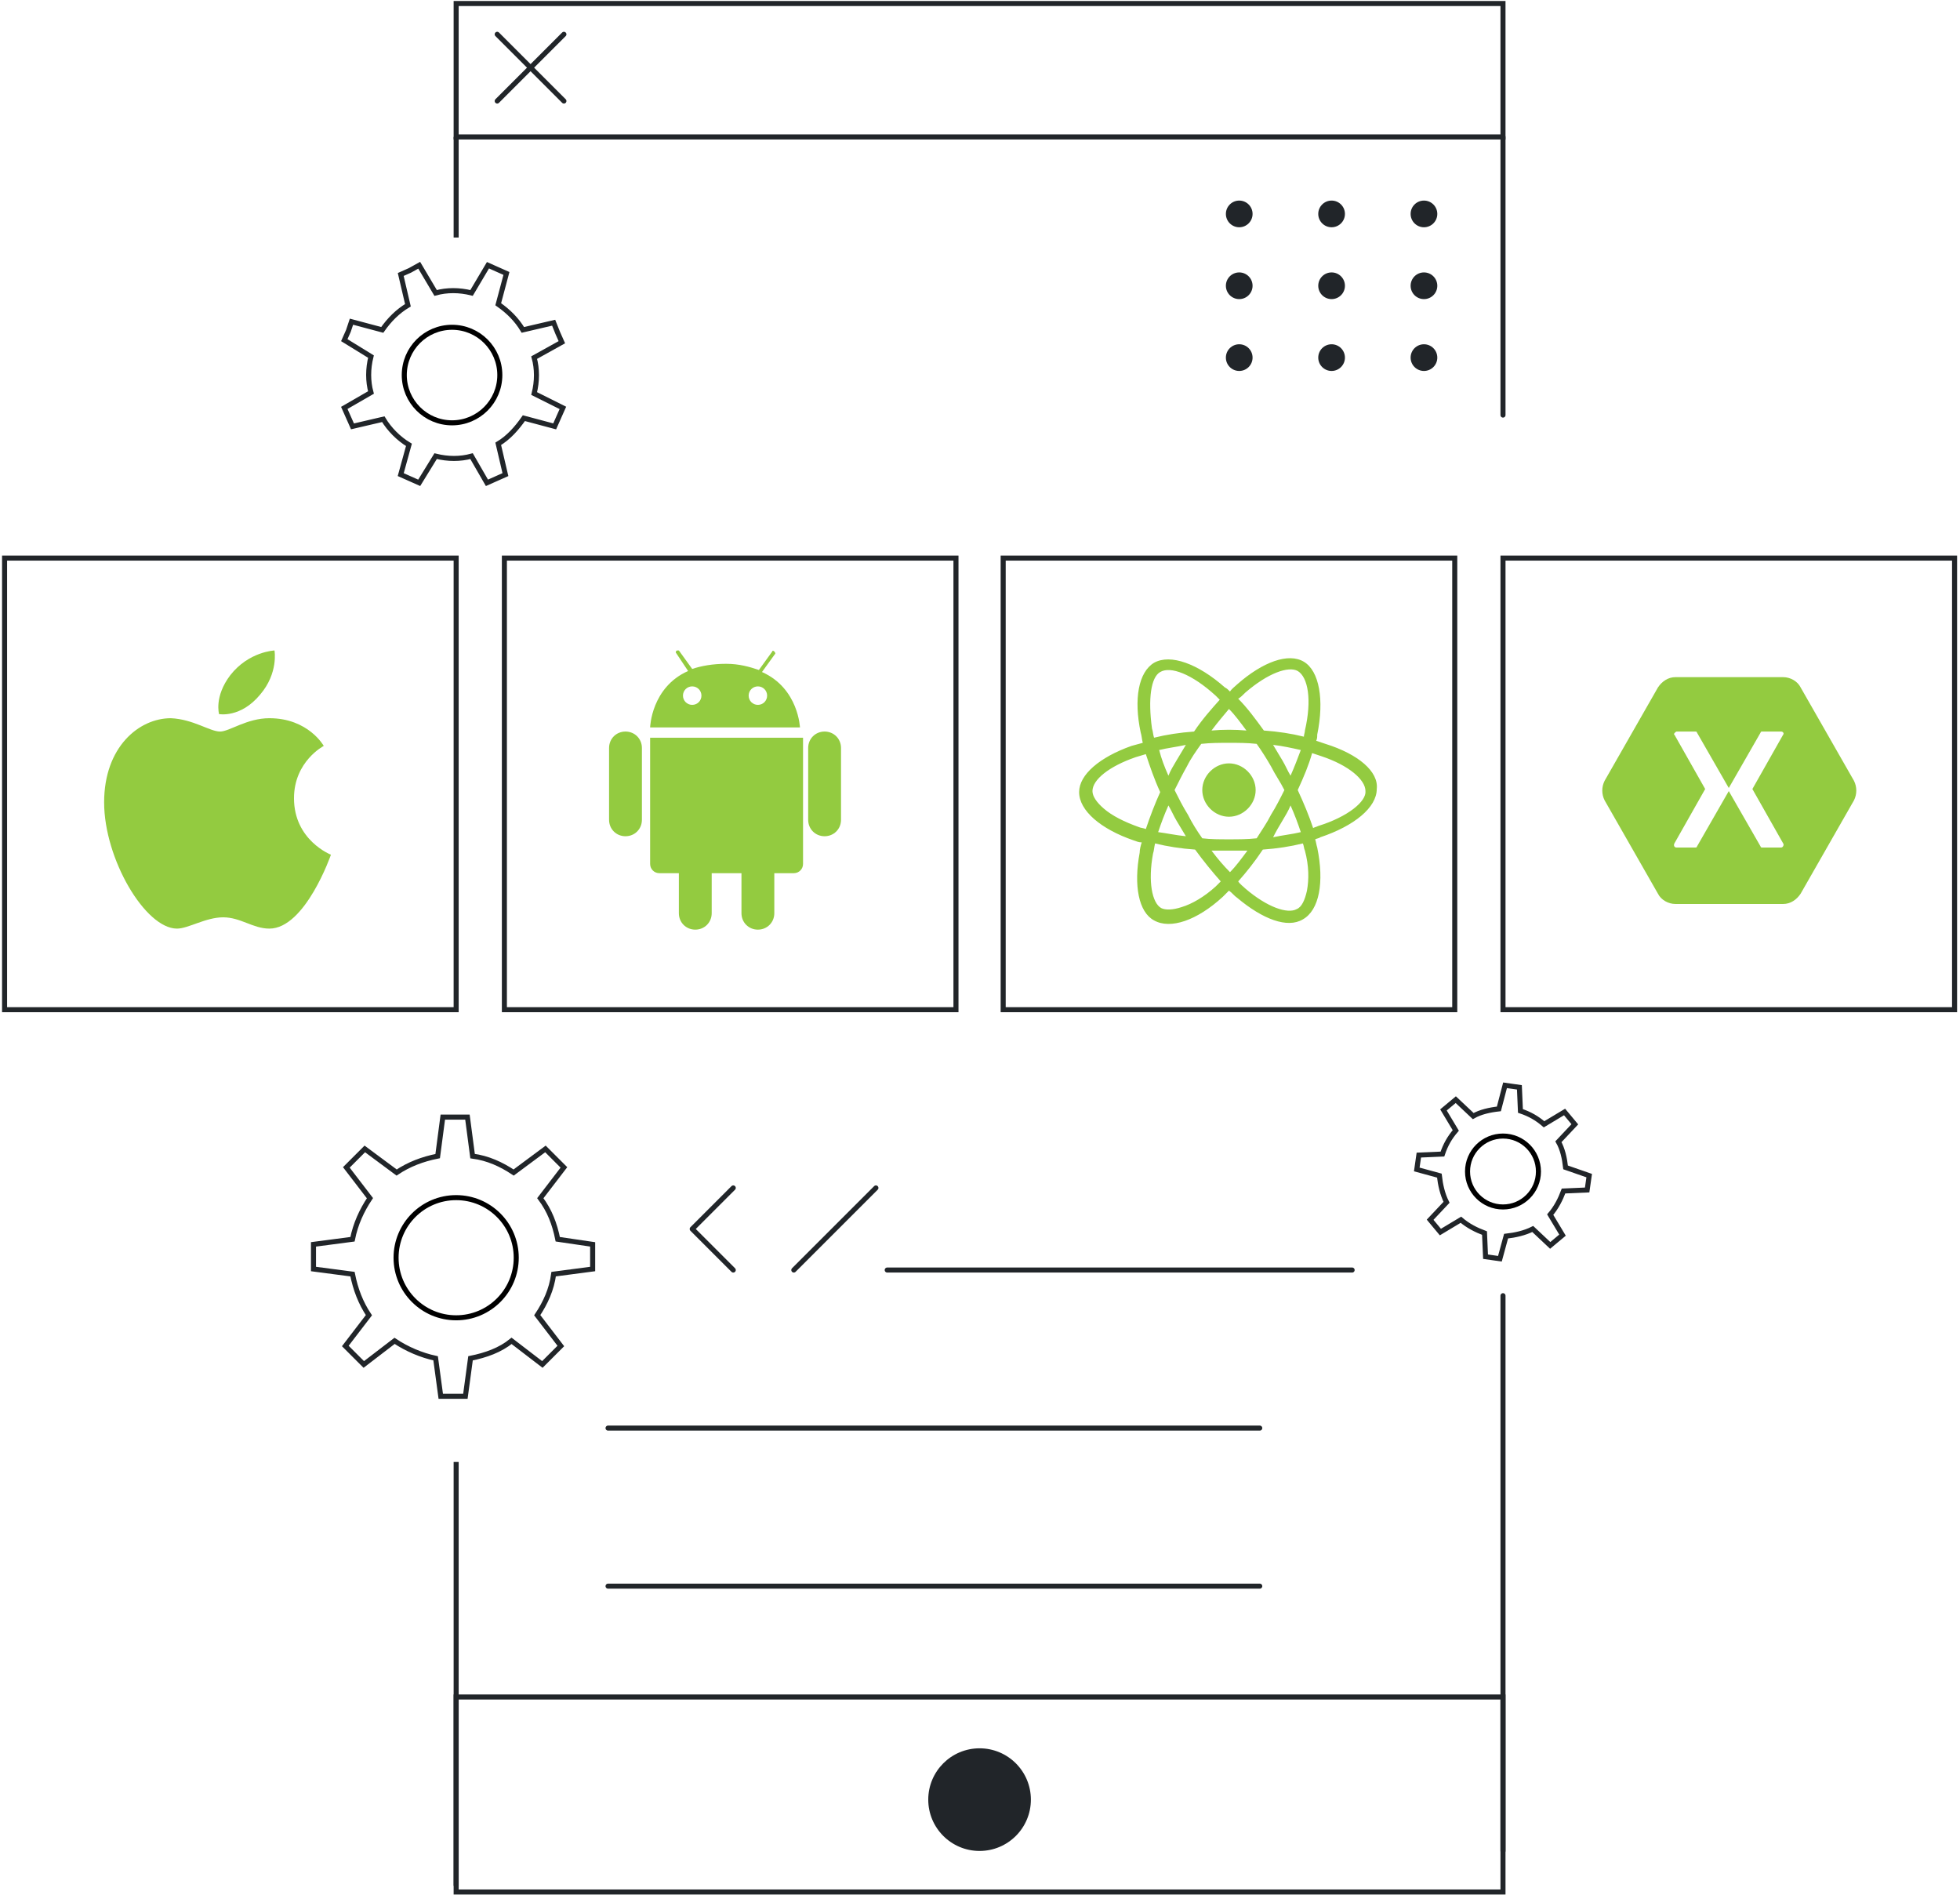
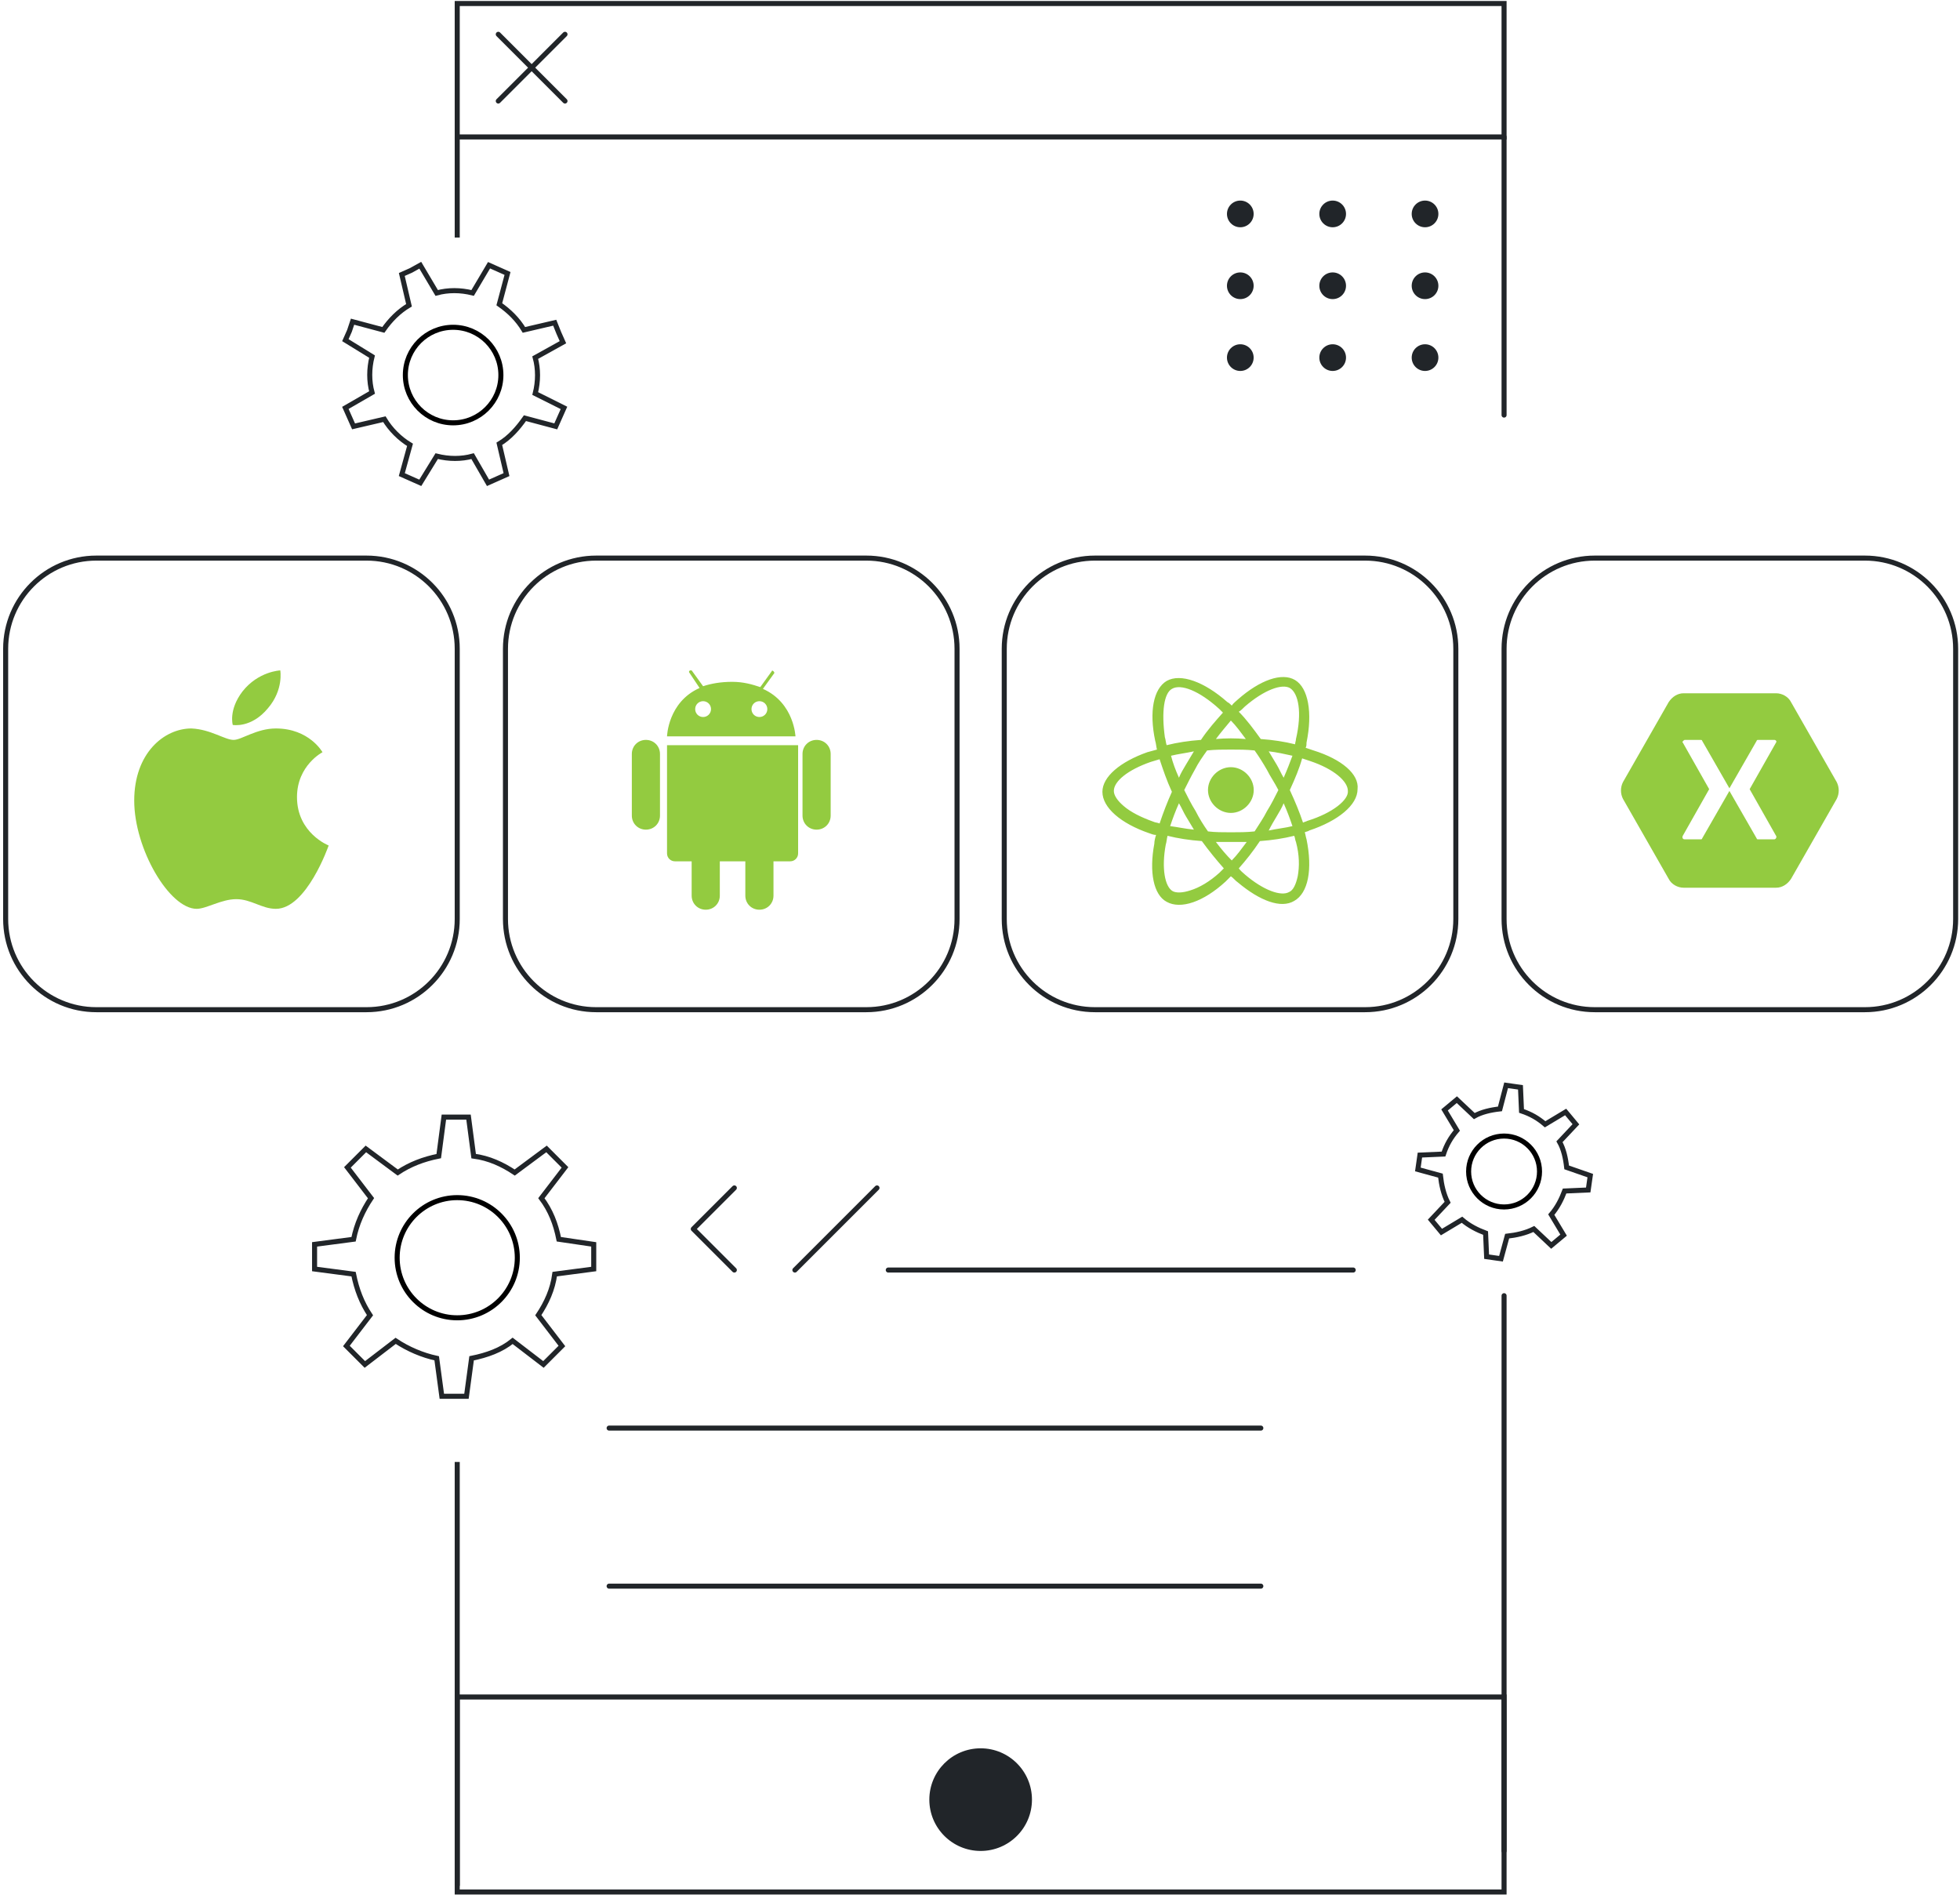
<svg xmlns="http://www.w3.org/2000/svg" width="389" height="376" viewBox="0 0 389 376" fill="none">
-   <path d="M245.949 45.103C247.411 45.103 248.597 43.917 248.597 42.455C248.597 40.992 247.411 39.807 245.949 39.807C244.487 39.807 243.301 40.992 243.301 42.455C243.301 43.917 244.487 45.103 245.949 45.103Z" fill="#212529" />
-   <path d="M264.281 45.103C265.744 45.103 266.929 43.917 266.929 42.455C266.929 40.992 265.744 39.807 264.281 39.807C262.819 39.807 261.633 40.992 261.633 42.455C261.633 43.917 262.819 45.103 264.281 45.103Z" fill="#212529" />
-   <path d="M282.613 45.103C284.075 45.103 285.261 43.917 285.261 42.455C285.261 40.992 284.075 39.807 282.613 39.807C281.15 39.807 279.965 40.992 279.965 42.455C279.965 43.917 281.15 45.103 282.613 45.103Z" fill="#212529" />
-   <path d="M245.948 59.361C247.411 59.361 248.596 58.176 248.596 56.713C248.596 55.251 247.411 54.065 245.948 54.065C244.486 54.065 243.3 55.251 243.3 56.713C243.3 58.176 244.486 59.361 245.948 59.361Z" fill="#212529" />
-   <path d="M264.281 59.361C265.744 59.361 266.929 58.176 266.929 56.713C266.929 55.251 265.744 54.065 264.281 54.065C262.819 54.065 261.633 55.251 261.633 56.713C261.633 58.176 262.819 59.361 264.281 59.361Z" fill="#212529" />
-   <path d="M282.613 59.361C284.075 59.361 285.261 58.176 285.261 56.713C285.261 55.251 284.075 54.065 282.613 54.065C281.15 54.065 279.965 55.251 279.965 56.713C279.965 58.176 281.15 59.361 282.613 59.361Z" fill="#212529" />
-   <path d="M245.948 73.62C247.411 73.62 248.596 72.434 248.596 70.972C248.596 69.509 247.411 68.324 245.948 68.324C244.486 68.324 243.3 69.509 243.3 70.972C243.3 72.434 244.486 73.62 245.948 73.62Z" fill="#212529" />
-   <path d="M264.281 73.62C265.744 73.62 266.929 72.434 266.929 70.972C266.929 69.509 265.744 68.324 264.281 68.324C262.819 68.324 261.633 69.509 261.633 70.972C261.633 72.434 262.819 73.62 264.281 73.62Z" fill="#212529" />
-   <path d="M282.613 73.62C284.075 73.62 285.261 72.434 285.261 70.972C285.261 69.509 284.075 68.324 282.613 68.324C281.15 68.324 279.965 69.509 279.965 70.972C279.965 72.434 281.15 73.62 282.613 73.62Z" fill="#212529" />
-   <path d="M145.529 235.758L137.382 243.906L145.529 252.053" stroke="#212529" stroke-miterlimit="10" stroke-linecap="round" stroke-linejoin="round" />
-   <path d="M120.679 314.79H250.023" stroke="#212529" stroke-miterlimit="10" stroke-linecap="round" />
-   <path d="M120.679 283.422H250.023" stroke="#212529" stroke-miterlimit="10" stroke-linecap="round" />
-   <path d="M176.083 252.053H268.355" stroke="#212529" stroke-miterlimit="10" stroke-linecap="round" />
-   <path d="M173.842 235.758L157.547 252.053" stroke="#212529" stroke-miterlimit="10" stroke-linecap="round" />
-   <path d="M298.297 0.698H90.532V27.178H298.297V0.698Z" stroke="#212529" stroke-miterlimit="10" />
-   <path d="M298.297 336.789H90.532V375.49H298.297V336.789Z" stroke="#212529" stroke-miterlimit="10" />
-   <path d="M90.532 290.144V374.268" stroke="#212529" stroke-miterlimit="10" />
-   <path d="M98.68 6.809L111.92 20.049" stroke="#212529" stroke-miterlimit="10" stroke-linecap="round" />
-   <path d="M111.92 6.809L98.68 20.049" stroke="#212529" stroke-miterlimit="10" stroke-linecap="round" />
-   <path d="M194.415 367.343C200.04 367.343 204.599 362.783 204.599 357.158C204.599 351.533 200.04 346.973 194.415 346.973C188.79 346.973 184.23 351.533 184.23 357.158C184.23 362.783 188.79 367.343 194.415 367.343Z" fill="#212529" />
-   <path d="M298.298 367.342V257.146" stroke="#212529" stroke-miterlimit="10" stroke-linecap="round" />
-   <path d="M90.532 27.178V47.14" stroke="#212529" stroke-miterlimit="10" />
-   <path d="M298.298 82.378V27.178" stroke="#212529" stroke-miterlimit="10" stroke-linecap="round" />
-   <path d="M90.532 110.761H0.908V200.385H90.532V110.761Z" stroke="#212529" stroke-miterlimit="10" />
-   <path d="M189.73 110.761H100.105V200.385H189.73V110.761Z" stroke="#212529" stroke-miterlimit="10" />
-   <path d="M288.724 110.761H199.1V200.385H288.724V110.761Z" stroke="#212529" stroke-miterlimit="10" />
-   <path d="M387.922 110.761H298.298V200.385H387.922V110.761Z" stroke="#212529" stroke-miterlimit="10" />
-   <path fill-rule="evenodd" clip-rule="evenodd" d="M45.72 133.982C49.387 129.297 54.479 129.093 54.479 129.093C54.479 129.093 55.294 133.574 51.627 137.852C47.757 142.537 43.48 141.722 43.48 141.722C43.48 141.722 42.461 138.259 45.72 133.982Z" fill="#93CB40" />
-   <path fill-rule="evenodd" clip-rule="evenodd" d="M43.683 145.185C45.517 145.185 48.979 142.537 53.461 142.537C61.201 142.537 64.256 148.036 64.256 148.036C64.256 148.036 58.349 151.092 58.349 158.425C58.349 166.776 65.682 169.628 65.682 169.628C65.682 169.628 60.59 184.293 53.461 184.293C50.202 184.293 47.757 182.053 44.294 182.053C40.832 182.053 37.369 184.293 35.128 184.293C28.814 184.293 20.666 170.442 20.666 159.239C20.666 148.24 27.592 142.537 33.906 142.537C38.387 142.74 41.647 145.185 43.683 145.185Z" fill="#93CB40" />
-   <path d="M151.232 133.37L153.88 129.704C153.88 129.704 153.88 129.5 153.677 129.297C153.473 129.093 153.269 129.093 153.269 129.297L150.621 132.963C148.788 132.352 146.751 131.741 144.103 131.741C141.455 131.741 139.215 132.148 137.381 132.759L134.733 129.093C134.733 129.093 134.53 129.093 134.326 129.093C134.122 129.297 134.122 129.297 134.122 129.5L136.567 133.167C129.234 136.426 129.03 144.37 129.03 144.37H158.769C158.769 144.573 158.565 136.629 151.232 133.37ZM137.381 139.889C136.363 139.889 135.548 139.074 135.548 138.055C135.548 137.037 136.363 136.222 137.381 136.222C138.4 136.222 139.215 137.037 139.215 138.055C139.215 139.074 138.4 139.889 137.381 139.889ZM150.418 139.889C149.399 139.889 148.584 139.074 148.584 138.055C148.584 137.037 149.399 136.222 150.418 136.222C151.436 136.222 152.251 137.037 152.251 138.055C152.251 139.074 151.436 139.889 150.418 139.889ZM163.657 145.184C161.824 145.184 160.398 146.61 160.398 148.444V162.702C160.398 164.535 161.824 165.961 163.657 165.961C165.491 165.961 166.917 164.535 166.917 162.702V148.444C166.917 146.61 165.491 145.184 163.657 145.184ZM124.141 145.184C122.308 145.184 120.882 146.61 120.882 148.444V162.702C120.882 164.535 122.308 165.961 124.141 165.961C125.975 165.961 127.4 164.535 127.4 162.702V148.444C127.4 146.61 125.975 145.184 124.141 145.184ZM129.03 158.628V171.461C129.03 172.479 129.845 173.294 130.863 173.294H134.733V181.238C134.733 183.071 136.159 184.497 137.992 184.497C139.826 184.497 141.251 183.071 141.251 181.238V173.294H147.159V181.238C147.159 183.071 148.584 184.497 150.418 184.497C152.251 184.497 153.677 183.071 153.677 181.238V173.294H157.547C158.565 173.294 159.38 172.479 159.38 171.461V158.628V146.407H129.03V158.628Z" fill="#93CB40" />
-   <path d="M263.059 147.629C262.448 147.425 261.837 147.222 261.226 147.018C261.429 146.61 261.429 146.203 261.429 145.796C262.855 138.87 261.837 133.167 258.781 131.334C255.726 129.5 250.634 131.334 245.542 135.815C245.134 136.222 244.523 136.63 244.116 137.241C243.708 136.833 243.505 136.63 243.097 136.426C237.801 131.741 232.302 129.704 229.043 131.537C225.987 133.371 224.969 138.667 226.395 145.388C226.598 145.999 226.598 146.611 226.802 147.425C225.987 147.629 225.376 147.833 224.561 148.036C218.247 150.277 214.173 153.74 214.173 157.202C214.173 160.869 218.451 164.535 224.969 166.776C225.58 166.98 225.987 167.183 226.598 167.183C226.395 167.794 226.191 168.609 226.191 169.22C224.969 175.738 225.987 181.034 229.043 182.664C232.302 184.497 237.598 182.664 242.69 177.979C243.097 177.572 243.505 177.164 243.912 176.757C244.523 177.164 244.93 177.775 245.542 178.183C250.634 182.46 255.522 184.293 258.578 182.46C261.837 180.627 262.855 175.127 261.429 168.202C261.226 167.591 261.226 167.183 261.022 166.572C261.429 166.369 261.837 166.369 262.041 166.165C268.762 163.924 273.244 160.258 273.244 156.591C273.651 153.129 269.577 149.666 263.059 147.629ZM247.171 137.444C251.652 133.574 255.726 132.148 257.559 133.167C259.596 134.389 260.411 138.87 258.985 144.981C258.985 145.388 258.781 145.796 258.781 146.203C256.337 145.592 253.689 145.185 250.838 144.981C249.208 142.74 247.578 140.5 245.745 138.667C246.153 138.463 246.764 137.852 247.171 137.444ZM231.894 159.85C232.505 160.869 232.913 161.887 233.524 162.906C234.135 163.924 234.746 164.943 235.357 165.961C233.32 165.757 231.487 165.35 229.857 165.146C230.468 163.313 231.079 161.684 231.894 159.85ZM231.894 153.943C231.079 152.11 230.468 150.481 230.061 148.851C231.691 148.444 233.524 148.24 235.357 147.833C234.746 148.851 234.135 149.87 233.524 150.888C232.913 151.906 232.302 152.925 231.894 153.943ZM233.116 156.795C233.931 155.166 234.746 153.536 235.561 152.11C236.375 150.481 237.394 149.055 238.412 147.629C240.246 147.425 242.079 147.425 243.912 147.425C245.745 147.425 247.578 147.425 249.412 147.629C250.43 149.055 251.449 150.684 252.263 152.11C253.078 153.74 254.097 155.166 254.911 156.795C254.097 158.425 253.282 160.054 252.263 161.684C251.449 163.313 250.43 164.739 249.412 166.369C247.578 166.572 245.745 166.572 243.912 166.572C242.079 166.572 240.246 166.572 238.616 166.369C237.598 164.943 236.579 163.313 235.764 161.684C234.746 160.054 233.931 158.425 233.116 156.795ZM254.504 162.906C255.115 161.887 255.726 160.869 256.134 159.85C256.948 161.684 257.559 163.313 258.17 165.146C256.541 165.554 254.504 165.757 252.671 166.165C253.282 164.943 253.893 163.924 254.504 162.906ZM256.134 153.943C255.522 152.925 255.115 151.906 254.504 150.888C253.893 149.87 253.282 148.851 252.671 147.833C254.504 148.036 256.337 148.444 258.17 148.851C257.559 150.481 256.948 152.11 256.134 153.943ZM243.912 140.703C245.134 141.926 246.153 143.351 247.375 144.981C245.134 144.777 242.69 144.777 240.449 144.981C241.671 143.351 242.894 141.926 243.912 140.703ZM230.265 133.371C232.302 132.148 236.579 133.778 241.264 138.055C241.468 138.259 241.875 138.667 242.079 138.87C240.449 140.703 238.616 142.74 236.987 145.185C234.135 145.388 231.487 145.796 229.043 146.407C228.839 145.796 228.839 145.185 228.635 144.574C227.82 138.667 228.431 134.389 230.265 133.371ZM227.413 164.535C227.006 164.332 226.395 164.332 225.987 164.128C223.136 163.109 220.691 161.887 219.062 160.462C217.636 159.239 216.821 158.017 216.821 156.999C216.821 154.758 220.08 152.11 225.376 150.277C225.987 150.073 226.802 149.87 227.413 149.666C228.228 152.11 229.043 154.554 230.265 157.202C229.246 159.443 228.228 162.091 227.413 164.535ZM241.264 175.942C239.023 177.979 236.579 179.405 234.542 180.016C232.709 180.627 231.283 180.627 230.468 180.22C228.635 179.201 227.82 174.924 228.839 169.424C229.043 168.813 229.043 168.202 229.246 167.387C231.691 167.998 234.339 168.405 237.19 168.609C238.82 170.85 240.653 173.09 242.282 174.924C241.875 175.331 241.468 175.738 241.264 175.942ZM244.116 173.09C242.894 171.868 241.671 170.442 240.449 168.813C241.671 168.813 242.69 168.813 243.912 168.813C245.134 168.813 246.356 168.813 247.578 168.813C246.356 170.442 245.338 171.868 244.116 173.09ZM259.393 176.757C258.985 178.59 258.374 180.016 257.356 180.423C255.522 181.442 251.449 180.016 247.171 176.349C246.764 175.942 246.153 175.535 245.745 174.924C247.375 173.09 249.004 171.053 250.634 168.609C253.486 168.405 256.134 167.998 258.578 167.387C258.781 167.794 258.781 168.405 258.985 168.813C259.8 171.868 259.8 174.516 259.393 176.757ZM261.633 163.924C261.226 164.128 261.022 164.128 260.615 164.332C259.8 161.887 258.781 159.443 257.559 156.795C258.781 154.147 259.8 151.703 260.411 149.462C261.022 149.666 261.633 149.87 262.244 150.073C267.744 151.906 271.003 154.758 271.003 156.999C271.207 159.036 267.54 162.091 261.633 163.924ZM243.912 162.091C246.764 162.091 249.208 159.647 249.208 156.795C249.208 153.943 246.764 151.499 243.912 151.499C241.06 151.499 238.616 153.943 238.616 156.795C238.616 159.647 241.06 162.091 243.912 162.091Z" fill="#93CB40" />
-   <path d="M332.518 134.389C331.092 134.389 329.87 135.204 329.055 136.426L318.463 154.962C317.852 156.184 317.852 157.61 318.463 158.832L329.055 177.368C329.666 178.59 331.092 179.405 332.518 179.405H353.905C355.331 179.405 356.553 178.59 357.368 177.368L367.96 158.832C368.571 157.61 368.571 156.184 367.96 154.962L357.368 136.426C356.757 135.204 355.331 134.389 353.905 134.389H332.518ZM332.721 145.185H336.388C336.591 145.185 336.795 145.185 336.795 145.388L343.11 156.388V156.591V156.388L349.424 145.388C349.424 145.185 349.628 145.185 349.831 145.185H353.498C353.905 145.185 354.109 145.592 353.905 145.796L347.795 156.591L353.905 167.387C354.109 167.591 353.905 168.202 353.498 168.202H349.831C349.628 168.202 349.424 168.202 349.424 167.998L343.11 156.999V156.795V156.999L336.795 167.998C336.795 168.202 336.591 168.202 336.388 168.202H332.721C332.314 168.202 332.11 167.794 332.314 167.387L338.425 156.591L332.314 145.796C332.11 145.796 332.314 145.388 332.721 145.185Z" fill="#93CB40" />
-   <path d="M110.697 245.943C110.086 242.887 109.068 240.239 107.235 237.795L111.919 231.684L110.086 229.851L108.253 228.018L101.939 232.703C99.494 231.073 96.846 229.851 93.791 229.444L92.772 221.703H90.328H87.884L86.865 229.444C83.81 230.055 81.162 231.073 78.718 232.703L72.403 228.018L70.57 229.851L68.737 231.684L73.422 237.795C71.792 240.239 70.57 242.887 69.959 245.943L62.219 246.961V249.405V251.85L69.959 252.868C70.57 255.924 71.588 258.571 73.218 261.016L68.533 267.127L70.366 268.96L72.2 270.793L78.31 266.108C80.755 267.738 83.606 268.96 86.458 269.571L87.477 277.107H89.921H92.365L93.383 269.571C96.439 268.96 99.291 267.941 101.531 266.108L107.642 270.793L109.475 268.96L111.308 267.127L106.623 261.016C108.253 258.571 109.475 255.924 109.883 252.868L117.623 251.85V249.405V246.961L110.697 245.943Z" stroke="#212529" stroke-miterlimit="10" />
-   <path d="M102.457 249.609C102.457 256.195 97.118 261.534 90.532 261.534C83.946 261.534 78.607 256.195 78.607 249.609C78.607 243.023 83.946 237.684 90.532 237.684C97.118 237.684 102.457 243.023 102.457 249.609Z" stroke="black" />
-   <path d="M106.013 78.101C106.624 75.657 106.624 73.212 106.013 70.972L111.512 67.916L110.698 66.083L109.883 64.046L103.772 65.472C102.55 63.435 100.92 61.806 98.883 60.38L100.513 54.269L98.68 53.454L96.847 52.639L93.588 58.139C91.143 57.528 88.699 57.528 86.458 58.139L83.199 52.639L81.366 53.658L79.533 54.473L80.959 60.584C78.922 61.806 77.292 63.435 75.866 65.472L69.756 63.843L69.145 65.676L68.33 67.509L73.626 70.768C73.015 73.212 73.015 75.657 73.626 77.897L68.33 80.953L69.145 82.786L69.959 84.619L76.07 83.193C77.292 85.23 79.126 87.063 81.162 88.285L79.533 94.193L81.366 95.007L83.199 95.822L86.458 90.526C88.903 91.137 91.347 91.137 93.588 90.526L96.643 95.822L98.476 95.007L100.309 94.193L98.883 88.082C100.92 86.86 102.55 85.026 103.976 82.99L110.087 84.619L110.901 82.786L111.716 80.953L106.013 78.101Z" stroke="#212529" stroke-miterlimit="10" />
-   <path d="M99.199 74.434C99.199 79.671 94.954 83.915 89.718 83.915C84.481 83.915 80.237 79.671 80.237 74.434C80.237 69.198 84.481 64.954 89.718 64.954C94.954 64.954 99.199 69.198 99.199 74.434Z" stroke="black" />
-   <path d="M310.722 231.684C310.519 229.851 310.111 228.018 309.297 226.592L312.556 223.129L311.537 221.907L310.519 220.685L306.445 223.129C305.019 221.907 303.593 221.092 301.76 220.481L301.556 215.796L300.131 215.593L298.705 215.389L297.483 220.074C295.649 220.277 293.816 220.685 292.39 221.5L288.928 218.241L287.705 219.259L286.483 220.278L288.928 224.351C287.705 225.777 286.891 227.203 286.28 229.036L281.595 229.24L281.391 230.666L281.187 232.092L285.668 233.314C285.872 235.147 286.28 236.98 287.094 238.61L283.835 242.072L284.854 243.295L285.872 244.517L289.946 242.072C291.372 243.295 293.001 244.109 294.631 244.72L294.835 249.405L296.26 249.609L297.686 249.813L298.908 245.332C300.742 245.128 302.575 244.72 304.204 243.906L307.667 247.165L308.889 246.146L310.111 245.128L307.667 241.054C308.889 239.628 309.704 237.999 310.315 236.369L315 236.165L315.204 234.74L315.407 233.314L310.722 231.684Z" stroke="#212529" stroke-miterlimit="10" />
-   <path d="M305.334 232.499C305.334 236.385 302.184 239.536 298.297 239.536C294.411 239.536 291.261 236.385 291.261 232.499C291.261 228.613 294.411 225.462 298.297 225.462C302.184 225.462 305.334 228.613 305.334 232.499Z" stroke="black" />
+   <path d="M246.163 45.103C247.625 45.103 248.811 43.917 248.811 42.455C248.811 40.992 247.625 39.807 246.163 39.807C244.7 39.807 243.515 40.992 243.515 42.455C243.515 43.917 244.7 45.103 246.163 45.103Z" fill="#212529" />
+   <path d="M264.495 45.103C265.958 45.103 267.143 43.917 267.143 42.455C267.143 40.992 265.958 39.807 264.495 39.807C263.033 39.807 261.847 40.992 261.847 42.455C261.847 43.917 263.033 45.103 264.495 45.103Z" fill="#212529" />
+   <path d="M282.827 45.103C284.289 45.103 285.475 43.917 285.475 42.455C285.475 40.992 284.289 39.807 282.827 39.807C281.364 39.807 280.179 40.992 280.179 42.455C280.179 43.917 281.364 45.103 282.827 45.103Z" fill="#212529" />
+   <path d="M246.162 59.361C247.625 59.361 248.81 58.176 248.81 56.713C248.81 55.251 247.625 54.065 246.162 54.065C244.7 54.065 243.514 55.251 243.514 56.713C243.514 58.176 244.7 59.361 246.162 59.361Z" fill="#212529" />
+   <path d="M264.495 59.361C265.958 59.361 267.143 58.176 267.143 56.713C267.143 55.251 265.958 54.065 264.495 54.065C263.033 54.065 261.847 55.251 261.847 56.713C261.847 58.176 263.033 59.361 264.495 59.361Z" fill="#212529" />
+   <path d="M282.827 59.361C284.289 59.361 285.475 58.176 285.475 56.713C285.475 55.251 284.289 54.065 282.827 54.065C281.364 54.065 280.179 55.251 280.179 56.713C280.179 58.176 281.364 59.361 282.827 59.361Z" fill="#212529" />
+   <path d="M246.162 73.62C247.625 73.62 248.81 72.434 248.81 70.972C248.81 69.509 247.625 68.324 246.162 68.324C244.7 68.324 243.514 69.509 243.514 70.972C243.514 72.434 244.7 73.62 246.162 73.62Z" fill="#212529" />
+   <path d="M264.495 73.62C265.958 73.62 267.143 72.434 267.143 70.972C267.143 69.509 265.958 68.324 264.495 68.324C263.033 68.324 261.847 69.509 261.847 70.972C261.847 72.434 263.033 73.62 264.495 73.62Z" fill="#212529" />
+   <path d="M282.827 73.62C284.289 73.62 285.475 72.434 285.475 70.972C285.475 69.509 284.289 68.324 282.827 68.324C281.364 68.324 280.179 69.509 280.179 70.972C280.179 72.434 281.364 73.62 282.827 73.62Z" fill="#212529" />
+   <path d="M145.743 235.758L137.596 243.906L145.743 252.053" stroke="#212529" stroke-miterlimit="10" stroke-linecap="round" stroke-linejoin="round" />
+   <path d="M120.893 314.79H250.237" stroke="#212529" stroke-miterlimit="10" stroke-linecap="round" />
+   <path d="M120.893 283.422H250.237" stroke="#212529" stroke-miterlimit="10" stroke-linecap="round" />
+   <path d="M176.296 252.053H268.569" stroke="#212529" stroke-miterlimit="10" stroke-linecap="round" />
+   <path d="M174.056 235.758L157.76 252.053" stroke="#212529" stroke-miterlimit="10" stroke-linecap="round" />
+   <path d="M298.511 0.698H90.746V27.178H298.511V0.698Z" stroke="#212529" stroke-miterlimit="10" />
+   <path d="M298.511 336.789H90.746V375.49H298.511V336.789Z" stroke="#212529" stroke-miterlimit="10" />
+   <path d="M90.746 290.144V374.268" stroke="#212529" stroke-miterlimit="10" />
+   <path d="M98.894 6.809L112.134 20.049" stroke="#212529" stroke-miterlimit="10" stroke-linecap="round" />
+   <path d="M112.134 6.809L98.894 20.049" stroke="#212529" stroke-miterlimit="10" stroke-linecap="round" />
+   <path d="M194.629 367.343C200.254 367.343 204.813 362.783 204.813 357.158C204.813 351.533 200.254 346.973 194.629 346.973C189.004 346.973 184.444 351.533 184.444 357.158C184.444 362.783 189.004 367.343 194.629 367.343Z" fill="#212529" />
+   <path d="M298.512 367.342V257.146" stroke="#212529" stroke-miterlimit="10" stroke-linecap="round" />
+   <path d="M90.746 27.178V47.14" stroke="#212529" stroke-miterlimit="10" />
+   <path d="M298.512 82.378V27.178" stroke="#212529" stroke-miterlimit="10" stroke-linecap="round" />
+   <path d="M72.746 110.761H19.122C9.181 110.761 1.122 118.82 1.122 128.761V182.385C1.122 192.326 9.181 200.385 19.122 200.385H72.746C82.687 200.385 90.746 192.326 90.746 182.385V128.761C90.746 118.82 82.687 110.761 72.746 110.761Z" stroke="#212529" stroke-miterlimit="10" />
+   <path d="M171.944 110.761H118.319C108.378 110.761 100.319 118.82 100.319 128.761V182.385C100.319 192.326 108.378 200.385 118.319 200.385H171.943C181.885 200.385 189.943 192.326 189.943 182.385V128.761C189.943 118.82 181.885 110.761 171.944 110.761Z" stroke="#212529" stroke-miterlimit="10" />
+   <path d="M270.938 110.761H217.314C207.373 110.761 199.314 118.82 199.314 128.761V182.385C199.314 192.326 207.373 200.385 217.314 200.385H270.938C280.879 200.385 288.938 192.326 288.938 182.385V128.761C288.938 118.82 280.879 110.761 270.938 110.761Z" stroke="#212529" stroke-miterlimit="10" />
+   <path d="M370.136 110.761H316.512C306.571 110.761 298.512 118.82 298.512 128.761V182.385C298.512 192.326 306.571 200.385 316.512 200.385H370.136C380.077 200.385 388.136 192.326 388.136 182.385V128.761C388.136 118.82 380.077 110.761 370.136 110.761Z" stroke="#212529" stroke-miterlimit="10" />
+   <path fill-rule="evenodd" clip-rule="evenodd" d="M48.117 137.237C51.261 133.221 55.626 133.047 55.626 133.047C55.626 133.047 56.325 136.888 53.181 140.555C49.864 144.571 46.197 143.873 46.197 143.873C46.197 143.873 45.323 140.904 48.117 137.237Z" fill="#93CB40" />
+   <path fill-rule="evenodd" clip-rule="evenodd" d="M46.371 146.842C47.942 146.842 50.911 144.572 54.753 144.572C61.388 144.572 64.007 149.286 64.007 149.286C64.007 149.286 58.944 151.906 58.944 158.192C58.944 165.351 65.23 167.796 65.23 167.796C65.23 167.796 60.864 180.369 54.753 180.369C51.959 180.369 49.863 178.448 46.895 178.448C43.926 178.448 40.958 180.369 39.037 180.369C33.623 180.369 26.639 168.495 26.639 158.89C26.639 149.461 32.576 144.572 37.989 144.572C41.831 144.746 44.625 146.842 46.371 146.842Z" fill="#93CB40" />
+   <path d="M151.417 136.714L153.688 133.57C153.688 133.57 153.688 133.396 153.513 133.221C153.338 133.047 153.164 133.047 153.164 133.221L150.894 136.364C149.322 135.84 147.576 135.317 145.306 135.317C143.036 135.317 141.115 135.666 139.543 136.19L137.273 133.047C137.273 133.047 137.099 133.047 136.924 133.047C136.749 133.221 136.749 133.221 136.749 133.396L138.845 136.539C132.558 139.333 132.384 146.143 132.384 146.143H157.878C157.878 146.318 157.704 139.507 151.417 136.714ZM139.543 142.301C138.67 142.301 137.972 141.603 137.972 140.73C137.972 139.857 138.67 139.158 139.543 139.158C140.416 139.158 141.115 139.857 141.115 140.73C141.115 141.603 140.416 142.301 139.543 142.301ZM150.719 142.301C149.846 142.301 149.147 141.603 149.147 140.73C149.147 139.857 149.846 139.158 150.719 139.158C151.592 139.158 152.291 139.857 152.291 140.73C152.291 141.603 151.592 142.301 150.719 142.301ZM162.069 146.842C160.498 146.842 159.275 148.064 159.275 149.635V161.859C159.275 163.431 160.498 164.653 162.069 164.653C163.641 164.653 164.863 163.431 164.863 161.859V149.635C164.863 148.064 163.641 146.842 162.069 146.842ZM128.193 146.842C126.621 146.842 125.399 148.064 125.399 149.635V161.859C125.399 163.431 126.621 164.653 128.193 164.653C129.764 164.653 130.987 163.431 130.987 161.859V149.635C130.987 148.064 129.764 146.842 128.193 146.842ZM132.384 158.367V169.368C132.384 170.241 133.082 170.939 133.955 170.939H137.273V177.749C137.273 179.321 138.495 180.543 140.067 180.543C141.639 180.543 142.861 179.321 142.861 177.749V170.939H147.925V177.749C147.925 179.321 149.147 180.543 150.719 180.543C152.291 180.543 153.513 179.321 153.513 177.749V170.939H156.831C157.704 170.939 158.402 170.241 158.402 169.368V158.367V147.889H132.384V158.367Z" fill="#93CB40" />
+   <path d="M260.703 148.937C260.179 148.762 259.655 148.588 259.131 148.413C259.306 148.064 259.306 147.715 259.306 147.365C260.528 141.428 259.655 136.539 257.036 134.967C254.417 133.396 250.051 134.967 245.686 138.809C245.336 139.158 244.812 139.508 244.463 140.031C244.114 139.682 243.939 139.508 243.59 139.333C239.05 135.317 234.335 133.57 231.541 135.142C228.922 136.714 228.049 141.254 229.271 147.016C229.446 147.54 229.446 148.064 229.62 148.762C228.922 148.937 228.398 149.112 227.7 149.286C222.286 151.207 218.794 154.176 218.794 157.144C218.794 160.287 222.461 163.431 228.049 165.351C228.573 165.526 228.922 165.701 229.446 165.701C229.271 166.225 229.097 166.923 229.097 167.447C228.049 173.035 228.922 177.575 231.541 178.972C234.335 180.543 238.875 178.972 243.241 174.956C243.59 174.606 243.939 174.257 244.289 173.908C244.812 174.257 245.162 174.781 245.686 175.13C250.051 178.797 254.242 180.369 256.861 178.797C259.655 177.226 260.528 172.511 259.306 166.574C259.131 166.05 259.131 165.701 258.957 165.177C259.306 165.002 259.655 165.002 259.83 164.828C265.592 162.907 269.434 159.764 269.434 156.62C269.783 153.652 266.291 150.683 260.703 148.937ZM247.083 140.206C250.924 136.888 254.417 135.666 255.988 136.539C257.734 137.587 258.433 141.428 257.211 146.667C257.211 147.016 257.036 147.365 257.036 147.715C254.94 147.191 252.67 146.842 250.226 146.667C248.829 144.746 247.432 142.825 245.86 141.254C246.209 141.079 246.733 140.555 247.083 140.206ZM233.986 159.414C234.51 160.287 234.859 161.161 235.383 162.034C235.907 162.907 236.431 163.78 236.955 164.653C235.208 164.478 233.637 164.129 232.24 163.954C232.764 162.383 233.287 160.986 233.986 159.414ZM233.986 154.35C233.287 152.779 232.764 151.382 232.414 149.985C233.811 149.636 235.383 149.461 236.955 149.112C236.431 149.985 235.907 150.858 235.383 151.731C234.859 152.604 234.335 153.477 233.986 154.35ZM235.034 156.795C235.732 155.398 236.431 154.001 237.129 152.779C237.828 151.382 238.701 150.159 239.574 148.937C241.145 148.762 242.717 148.762 244.289 148.762C245.86 148.762 247.432 148.762 249.003 148.937C249.876 150.159 250.75 151.556 251.448 152.779C252.147 154.176 253.02 155.398 253.718 156.795C253.02 158.192 252.321 159.589 251.448 160.986C250.75 162.383 249.876 163.605 249.003 165.002C247.432 165.177 245.86 165.177 244.289 165.177C242.717 165.177 241.145 165.177 239.748 165.002C238.875 163.78 238.002 162.383 237.304 160.986C236.431 159.589 235.732 158.192 235.034 156.795ZM253.369 162.034C253.893 161.161 254.417 160.287 254.766 159.414C255.464 160.986 255.988 162.383 256.512 163.954C255.115 164.304 253.369 164.478 251.797 164.828C252.321 163.78 252.845 162.907 253.369 162.034ZM254.766 154.35C254.242 153.477 253.893 152.604 253.369 151.731C252.845 150.858 252.321 149.985 251.797 149.112C253.369 149.286 254.94 149.636 256.512 149.985C255.988 151.382 255.464 152.779 254.766 154.35ZM244.289 143C245.336 144.048 246.209 145.27 247.257 146.667C245.336 146.492 243.241 146.492 241.32 146.667C242.368 145.27 243.416 144.048 244.289 143ZM232.589 136.714C234.335 135.666 238.002 137.063 242.019 140.73C242.193 140.905 242.542 141.254 242.717 141.428C241.32 143 239.748 144.746 238.351 146.842C235.907 147.016 233.637 147.365 231.541 147.889C231.367 147.365 231.367 146.842 231.192 146.318C230.494 141.254 231.017 137.587 232.589 136.714ZM230.144 163.431C229.795 163.256 229.271 163.256 228.922 163.081C226.477 162.208 224.382 161.161 222.985 159.938C221.763 158.89 221.064 157.843 221.064 156.97C221.064 155.049 223.858 152.779 228.398 151.207C228.922 151.033 229.62 150.858 230.144 150.683C230.843 152.779 231.541 154.874 232.589 157.144C231.716 159.065 230.843 161.335 230.144 163.431ZM242.019 173.209C240.098 174.956 238.002 176.178 236.256 176.702C234.684 177.226 233.462 177.226 232.764 176.876C231.192 176.003 230.494 172.336 231.367 167.622C231.541 167.098 231.541 166.574 231.716 165.875C233.811 166.399 236.081 166.748 238.526 166.923C239.923 168.844 241.495 170.765 242.892 172.336C242.542 172.686 242.193 173.035 242.019 173.209ZM244.463 170.765C243.416 169.717 242.368 168.495 241.32 167.098C242.368 167.098 243.241 167.098 244.289 167.098C245.336 167.098 246.384 167.098 247.432 167.098C246.384 168.495 245.511 169.717 244.463 170.765ZM257.56 173.908C257.211 175.479 256.687 176.702 255.814 177.051C254.242 177.924 250.75 176.702 247.083 173.559C246.733 173.209 246.209 172.86 245.86 172.336C247.257 170.765 248.654 169.018 250.051 166.923C252.496 166.748 254.766 166.399 256.861 165.875C257.036 166.225 257.036 166.748 257.211 167.098C257.909 169.717 257.909 171.987 257.56 173.908ZM259.481 162.907C259.131 163.081 258.957 163.081 258.608 163.256C257.909 161.161 257.036 159.065 255.988 156.795C257.036 154.525 257.909 152.429 258.433 150.509C258.957 150.683 259.481 150.858 260.004 151.033C264.719 152.604 267.513 155.049 267.513 156.97C267.688 158.716 264.545 161.335 259.481 162.907ZM244.289 161.335C246.733 161.335 248.829 159.24 248.829 156.795C248.829 154.35 246.733 152.255 244.289 152.255C241.844 152.255 239.748 154.35 239.748 156.795C239.748 159.24 241.844 161.335 244.289 161.335Z" fill="#93CB40" />
+   <path d="M334.156 137.587C332.934 137.587 331.886 138.285 331.188 139.333L322.107 155.224C321.583 156.271 321.583 157.494 322.107 158.541L331.188 174.432C331.711 175.48 332.934 176.178 334.156 176.178H352.491C353.714 176.178 354.761 175.48 355.46 174.432L364.54 158.541C365.064 157.494 365.064 156.271 364.54 155.224L355.46 139.333C354.936 138.285 353.714 137.587 352.491 137.587H334.156ZM334.331 146.842H337.474C337.649 146.842 337.823 146.842 337.823 147.016L343.236 156.446V156.62V156.446L348.65 147.016C348.65 146.842 348.824 146.842 348.999 146.842H352.142C352.491 146.842 352.666 147.191 352.491 147.366L347.253 156.62L352.491 165.875C352.666 166.05 352.491 166.574 352.142 166.574H348.999C348.824 166.574 348.65 166.574 348.65 166.399L343.236 156.97V156.795V156.97L337.823 166.399C337.823 166.574 337.649 166.574 337.474 166.574H334.331C333.981 166.574 333.807 166.225 333.981 165.875L339.22 156.62L333.981 147.366C333.807 147.366 333.981 147.016 334.331 146.842Z" fill="#93CB40" />
+   <path d="M110.911 245.943C110.3 242.887 109.282 240.239 107.448 237.795L112.133 231.684L110.3 229.851L108.467 228.018L102.152 232.703C99.708 231.073 97.06 229.851 94.005 229.444L92.986 221.703H90.542H88.098L87.079 229.444C84.024 230.055 81.376 231.073 78.932 232.703L72.617 228.018L70.784 229.851L68.951 231.684L73.636 237.795C72.006 240.239 70.784 242.887 70.173 245.943L62.433 246.961V249.405V251.85L70.173 252.868C70.784 255.924 71.802 258.571 73.432 261.016L68.747 267.127L70.58 268.96L72.413 270.793L78.524 266.108C80.969 267.738 83.82 268.96 86.672 269.571L87.69 277.107H90.135H92.579L93.597 269.571C96.653 268.96 99.504 267.941 101.745 266.108L107.856 270.793L109.689 268.96L111.522 267.127L106.837 261.016C108.467 258.571 109.689 255.924 110.096 252.868L117.837 251.85V249.405V246.961L110.911 245.943Z" stroke="#212529" stroke-miterlimit="10" />
+   <path d="M102.671 249.609C102.671 256.195 97.332 261.534 90.746 261.534C84.16 261.534 78.821 256.195 78.821 249.609C78.821 243.023 84.16 237.684 90.746 237.684C97.332 237.684 102.671 243.023 102.671 249.609Z" stroke="black" />
+   <path d="M106.226 78.101C106.837 75.657 106.837 73.212 106.226 70.972L111.726 67.916L110.911 66.083L110.096 64.046L103.986 65.472C102.764 63.435 101.134 61.806 99.097 60.38L100.727 54.269L98.894 53.454L97.06 52.639L93.801 58.139C91.357 57.528 88.913 57.528 86.672 58.139L83.413 52.639L81.58 53.658L79.746 54.473L81.172 60.584C79.135 61.806 77.506 63.435 76.08 65.472L69.969 63.843L69.358 65.676L68.543 67.509L73.839 70.768C73.228 73.212 73.228 75.657 73.839 77.897L68.543 80.953L69.358 82.786L70.173 84.619L76.284 83.193C77.506 85.23 79.339 87.063 81.376 88.285L79.746 94.193L81.58 95.007L83.413 95.822L86.672 90.526C89.116 91.137 91.561 91.137 93.801 90.526L96.856 95.822L98.69 95.007L100.523 94.193L99.097 88.082C101.134 86.86 102.764 85.026 104.189 82.99L110.3 84.619L111.115 82.786L111.93 80.953L106.226 78.101Z" stroke="#212529" stroke-miterlimit="10" />
+   <path d="M99.412 74.434C99.412 79.671 95.168 83.915 89.932 83.915C84.695 83.915 80.451 79.671 80.451 74.434C80.451 69.198 84.695 64.954 89.932 64.954C95.168 64.954 99.412 69.198 99.412 74.434Z" stroke="black" />
+   <path d="M310.936 231.684C310.732 229.851 310.325 228.018 309.51 226.592L312.769 223.129L311.751 221.907L310.732 220.685L306.659 223.129C305.233 221.907 303.807 221.092 301.974 220.481L301.77 215.796L300.344 215.593L298.918 215.389L297.696 220.074C295.863 220.277 294.03 220.685 292.604 221.5L289.141 218.241L287.919 219.259L286.697 220.278L289.141 224.351C287.919 225.777 287.104 227.203 286.493 229.036L281.808 229.24L281.605 230.666L281.401 232.092L285.882 233.314C286.086 235.147 286.493 236.98 287.308 238.61L284.049 242.072L285.067 243.295L286.086 244.517L290.16 242.072C291.585 243.295 293.215 244.109 294.844 244.72L295.048 249.405L296.474 249.609L297.9 249.813L299.122 245.332C300.955 245.128 302.788 244.72 304.418 243.906L307.881 247.165L309.103 246.146L310.325 245.128L307.881 241.054C309.103 239.628 309.918 237.999 310.529 236.369L315.214 236.165L315.417 234.74L315.621 233.314L310.936 231.684Z" stroke="#212529" stroke-miterlimit="10" />
+   <path d="M305.548 232.499C305.548 236.385 302.397 239.536 298.511 239.536C294.625 239.536 291.475 236.385 291.475 232.499C291.475 228.613 294.625 225.462 298.511 225.462C302.397 225.462 305.548 228.613 305.548 232.499Z" stroke="black" />
</svg>
